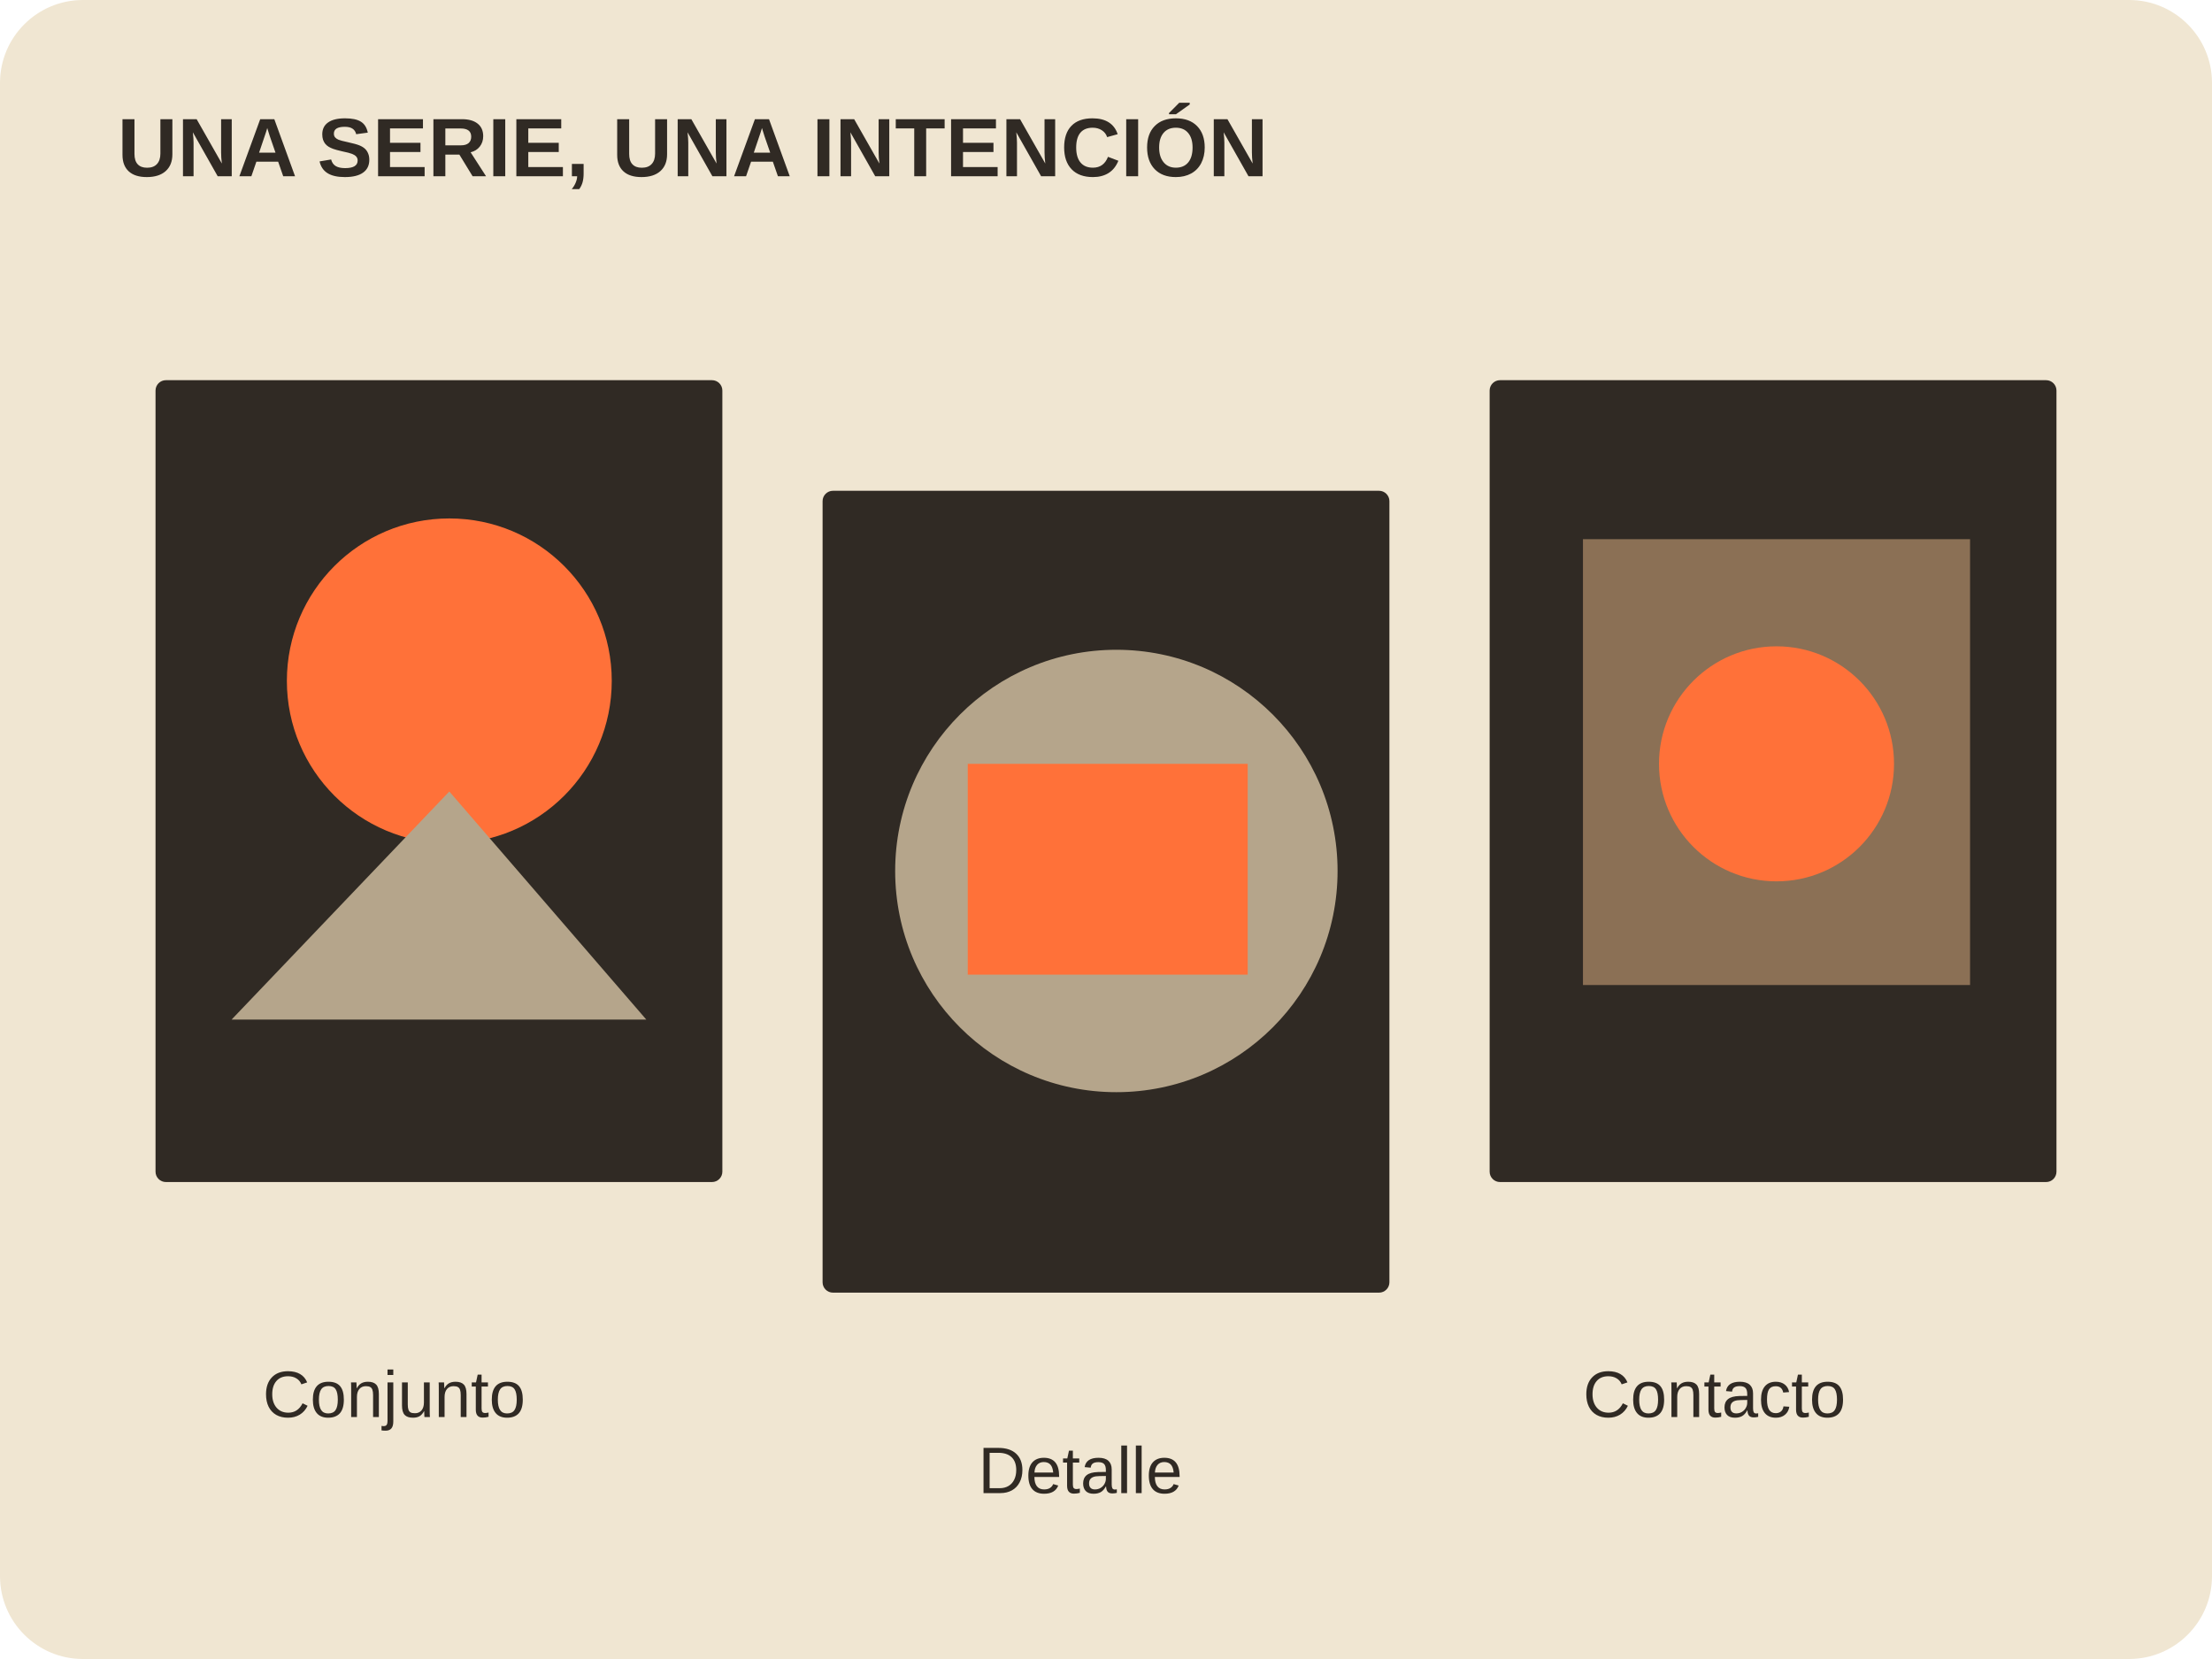
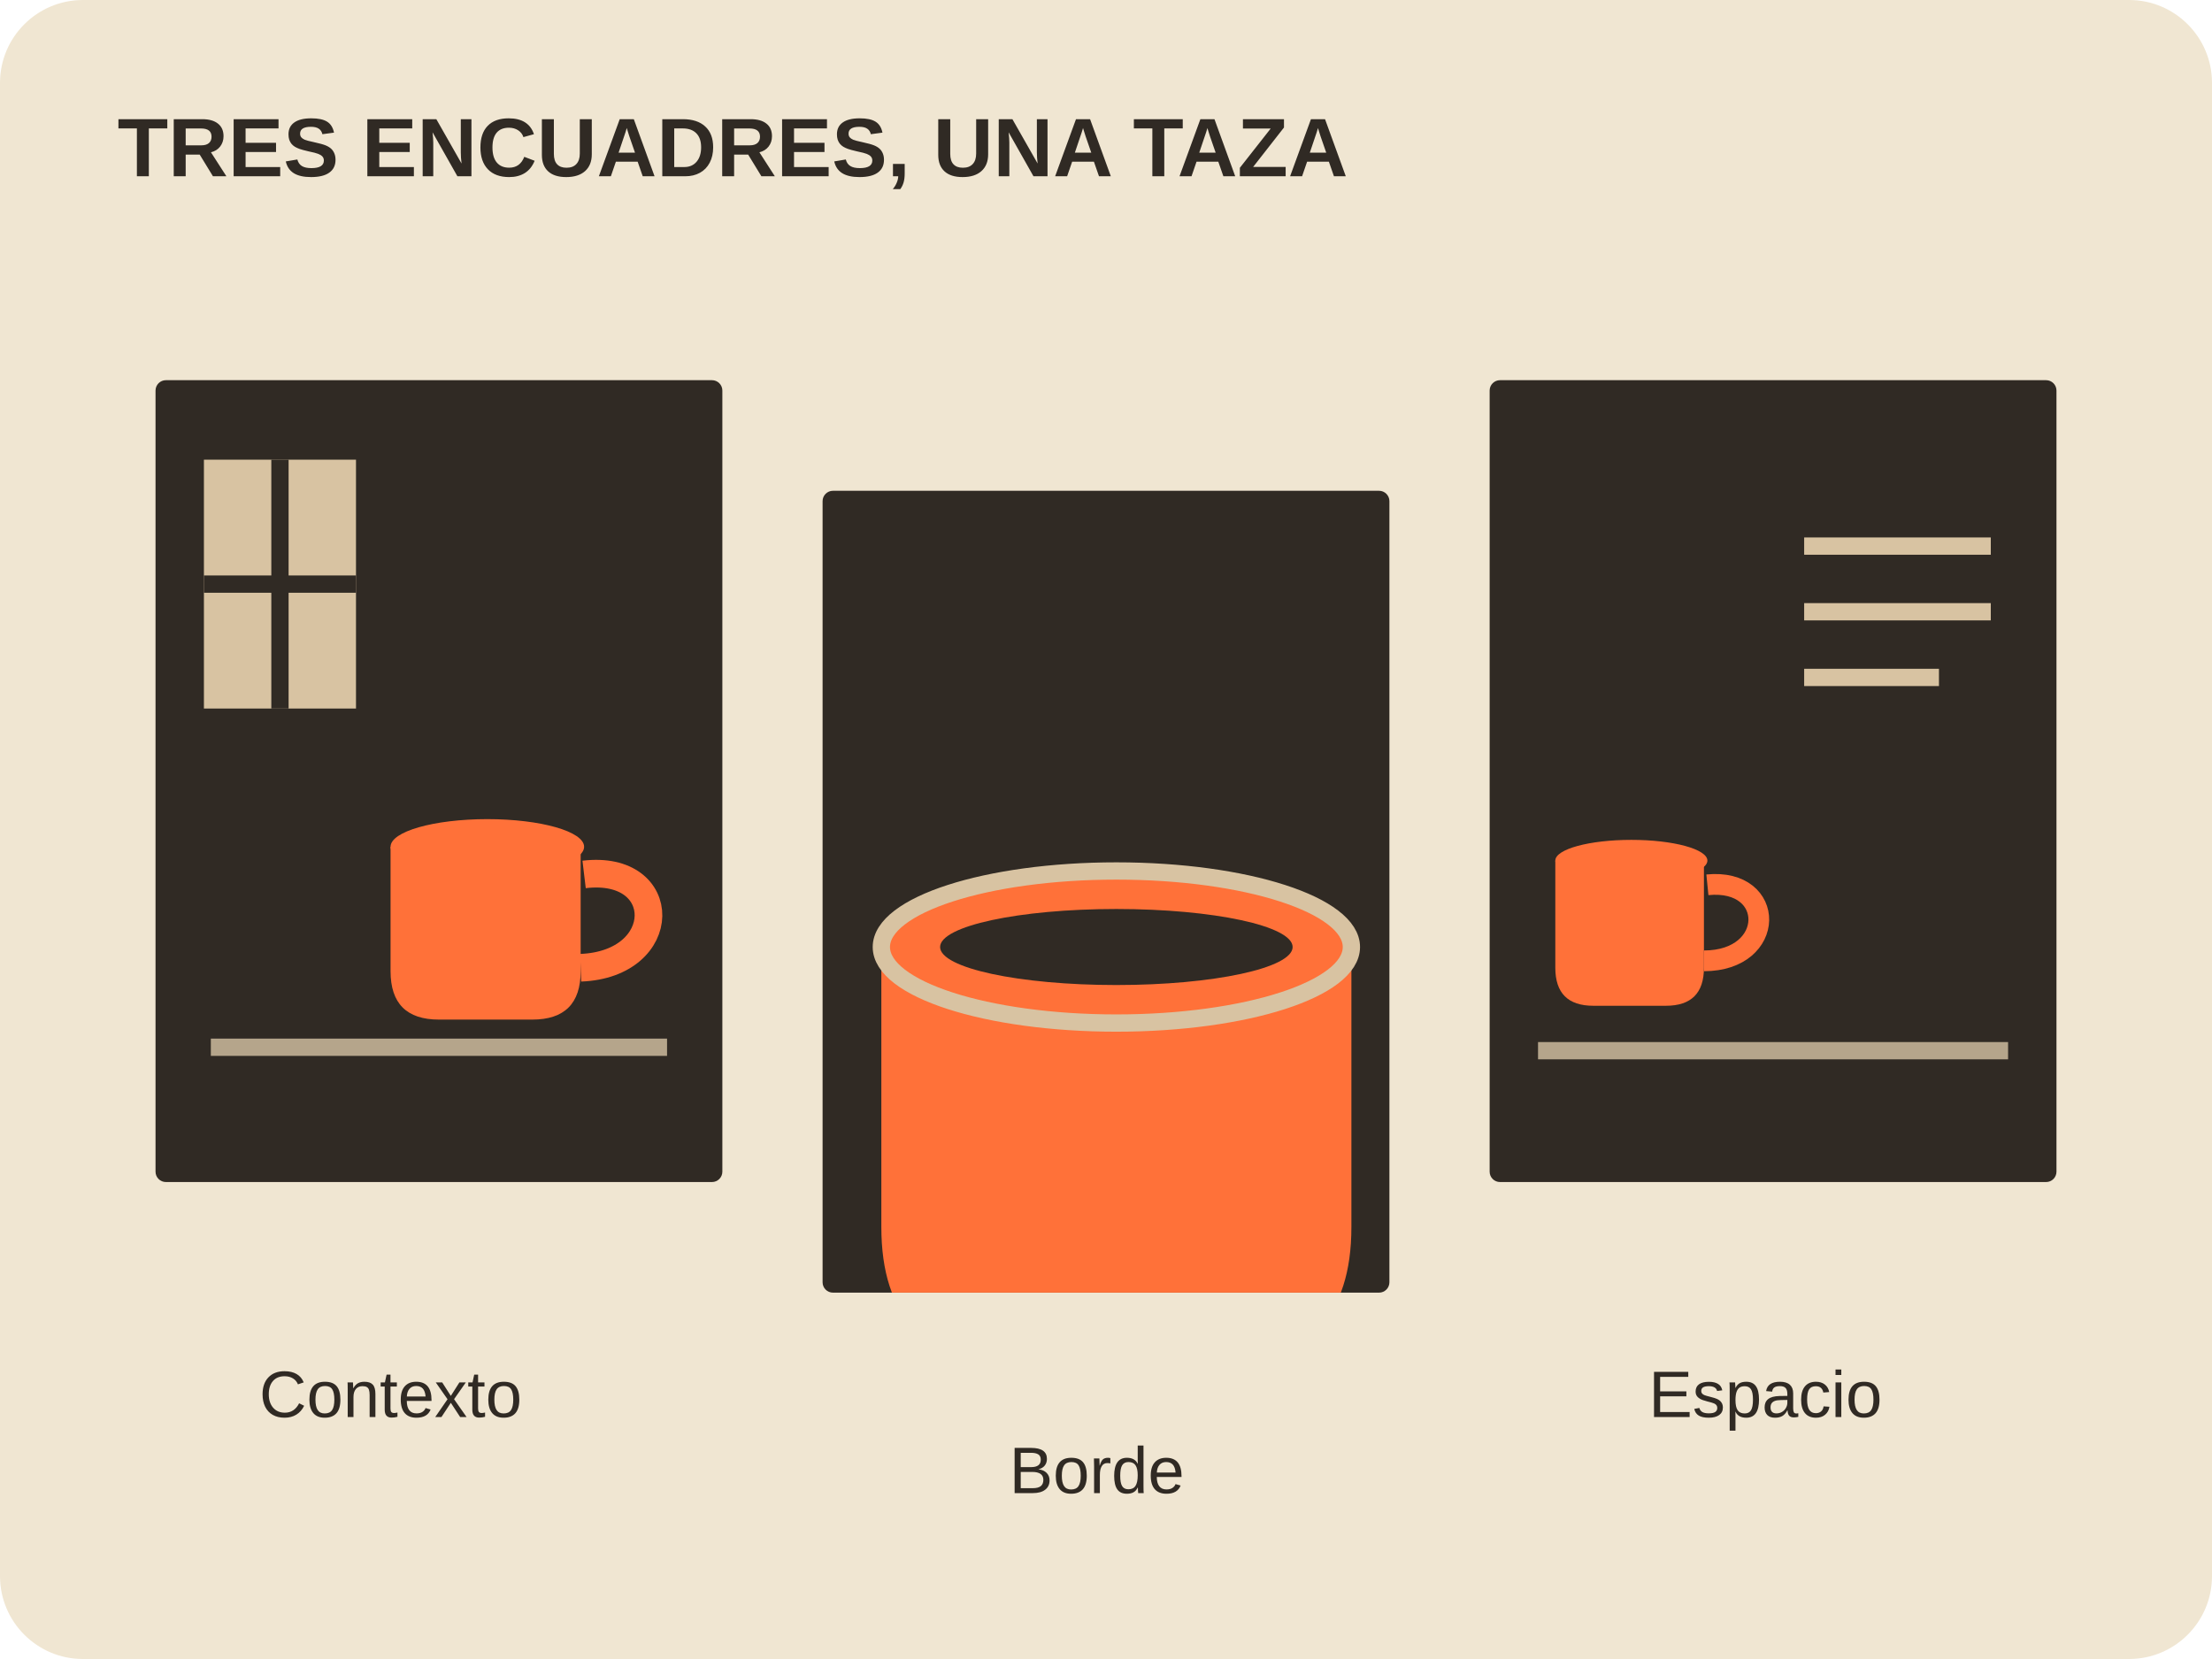
<svg xmlns="http://www.w3.org/2000/svg" viewBox="0 0 640 480" role="img" aria-labelledby="title desc">
+   <defs>
+     <clipPath id="borde">
+       <rect x="238" y="142" width="164" height="232" rx="3" />
+     </clipPath>
+   </defs>
  <g font-family="Arial,sans-serif">
    <rect width="640" height="480" rx="24" fill="#F0E6D2" />
-     <text x="34" y="51" font-size="24" font-weight="700" fill="#302A24">UNA SERIE, UNA INTENCIÓN</text>
+     <text x="34" y="51" font-size="24" font-weight="700" fill="#302A24">TRES ENCUADRES, UNA TAZA</text>
    <rect x="45" y="110" width="164" height="232" rx="3" fill="#302A24" />
    <rect x="238" y="142" width="164" height="232" rx="3" fill="#302A24" />
    <rect x="431" y="110" width="164" height="232" rx="3" fill="#302A24" />
-     <circle cx="130" cy="197" r="47" fill="#FF7139" />
-     <path d="M67 295L130 229L187 295Z" fill="#B5A58B" />
-     <circle cx="323" cy="252" r="64" fill="#B5A58B" />
-     <path d="M280 221H361V282H280Z" fill="#FF7139" />
-     <path d="M458 156H570V285H458Z" fill="#8B7055" />
-     <circle cx="514" cy="221" r="34" fill="#FF7139" />
+     <rect x="59" y="133" width="44" height="72" fill="#D8C3A2" />
+     <path d="M81 133V205M59 169H103" stroke="#302A24" stroke-width="5" />
+     <path d="M61 303H193" stroke="#B5A58B" stroke-width="5" />
+     <path d="M113 245H168V281Q168 295 154 295H127Q113 295 113 281Z" fill="#FF7139" />
+     <ellipse cx="141" cy="245" rx="28" ry="8" fill="#FF7139" />
+     <path d="M169 253C194 250 194 279 168 280" fill="none" stroke="#FF7139" stroke-width="8" />
+     <g clip-path="url(#borde)">
+       <path d="M255 274H391V355Q391 394 353 394H293Q255 394 255 355Z" fill="#FF7139" />
+       <ellipse cx="323" cy="274" rx="68" ry="22" fill="#FF7139" stroke="#D8C3A2" stroke-width="5" />
+       <ellipse cx="323" cy="274" rx="51" ry="11" fill="#302A24" />
+     </g>
+     <path d="M445 304H581" stroke="#B5A58B" stroke-width="5" />
+     <path d="M450 249H493V280Q493 291 482 291H461Q450 291 450 280Z" fill="#FF7139" />
+     <ellipse cx="472" cy="249" rx="22" ry="6" fill="#FF7139" />
+     <path d="M494 256C514 254 514 278 493 278" fill="none" stroke="#FF7139" stroke-width="6" />
+     <path d="M522 158H576M522 177H576M522 196H561" stroke="#D8C3A2" stroke-width="5" />
    <g fill="#302A24" font-size="19">
-       <text x="76" y="410">Conjunto</text>
-       <text x="283" y="432">Detalle</text>
-       <text x="458" y="410">Contacto</text>
+       <text x="75" y="410">Contexto</text>
+       <text x="292" y="432">Borde</text>
+       <text x="477" y="410">Espacio</text>
    </g>
  </g>
</svg>
